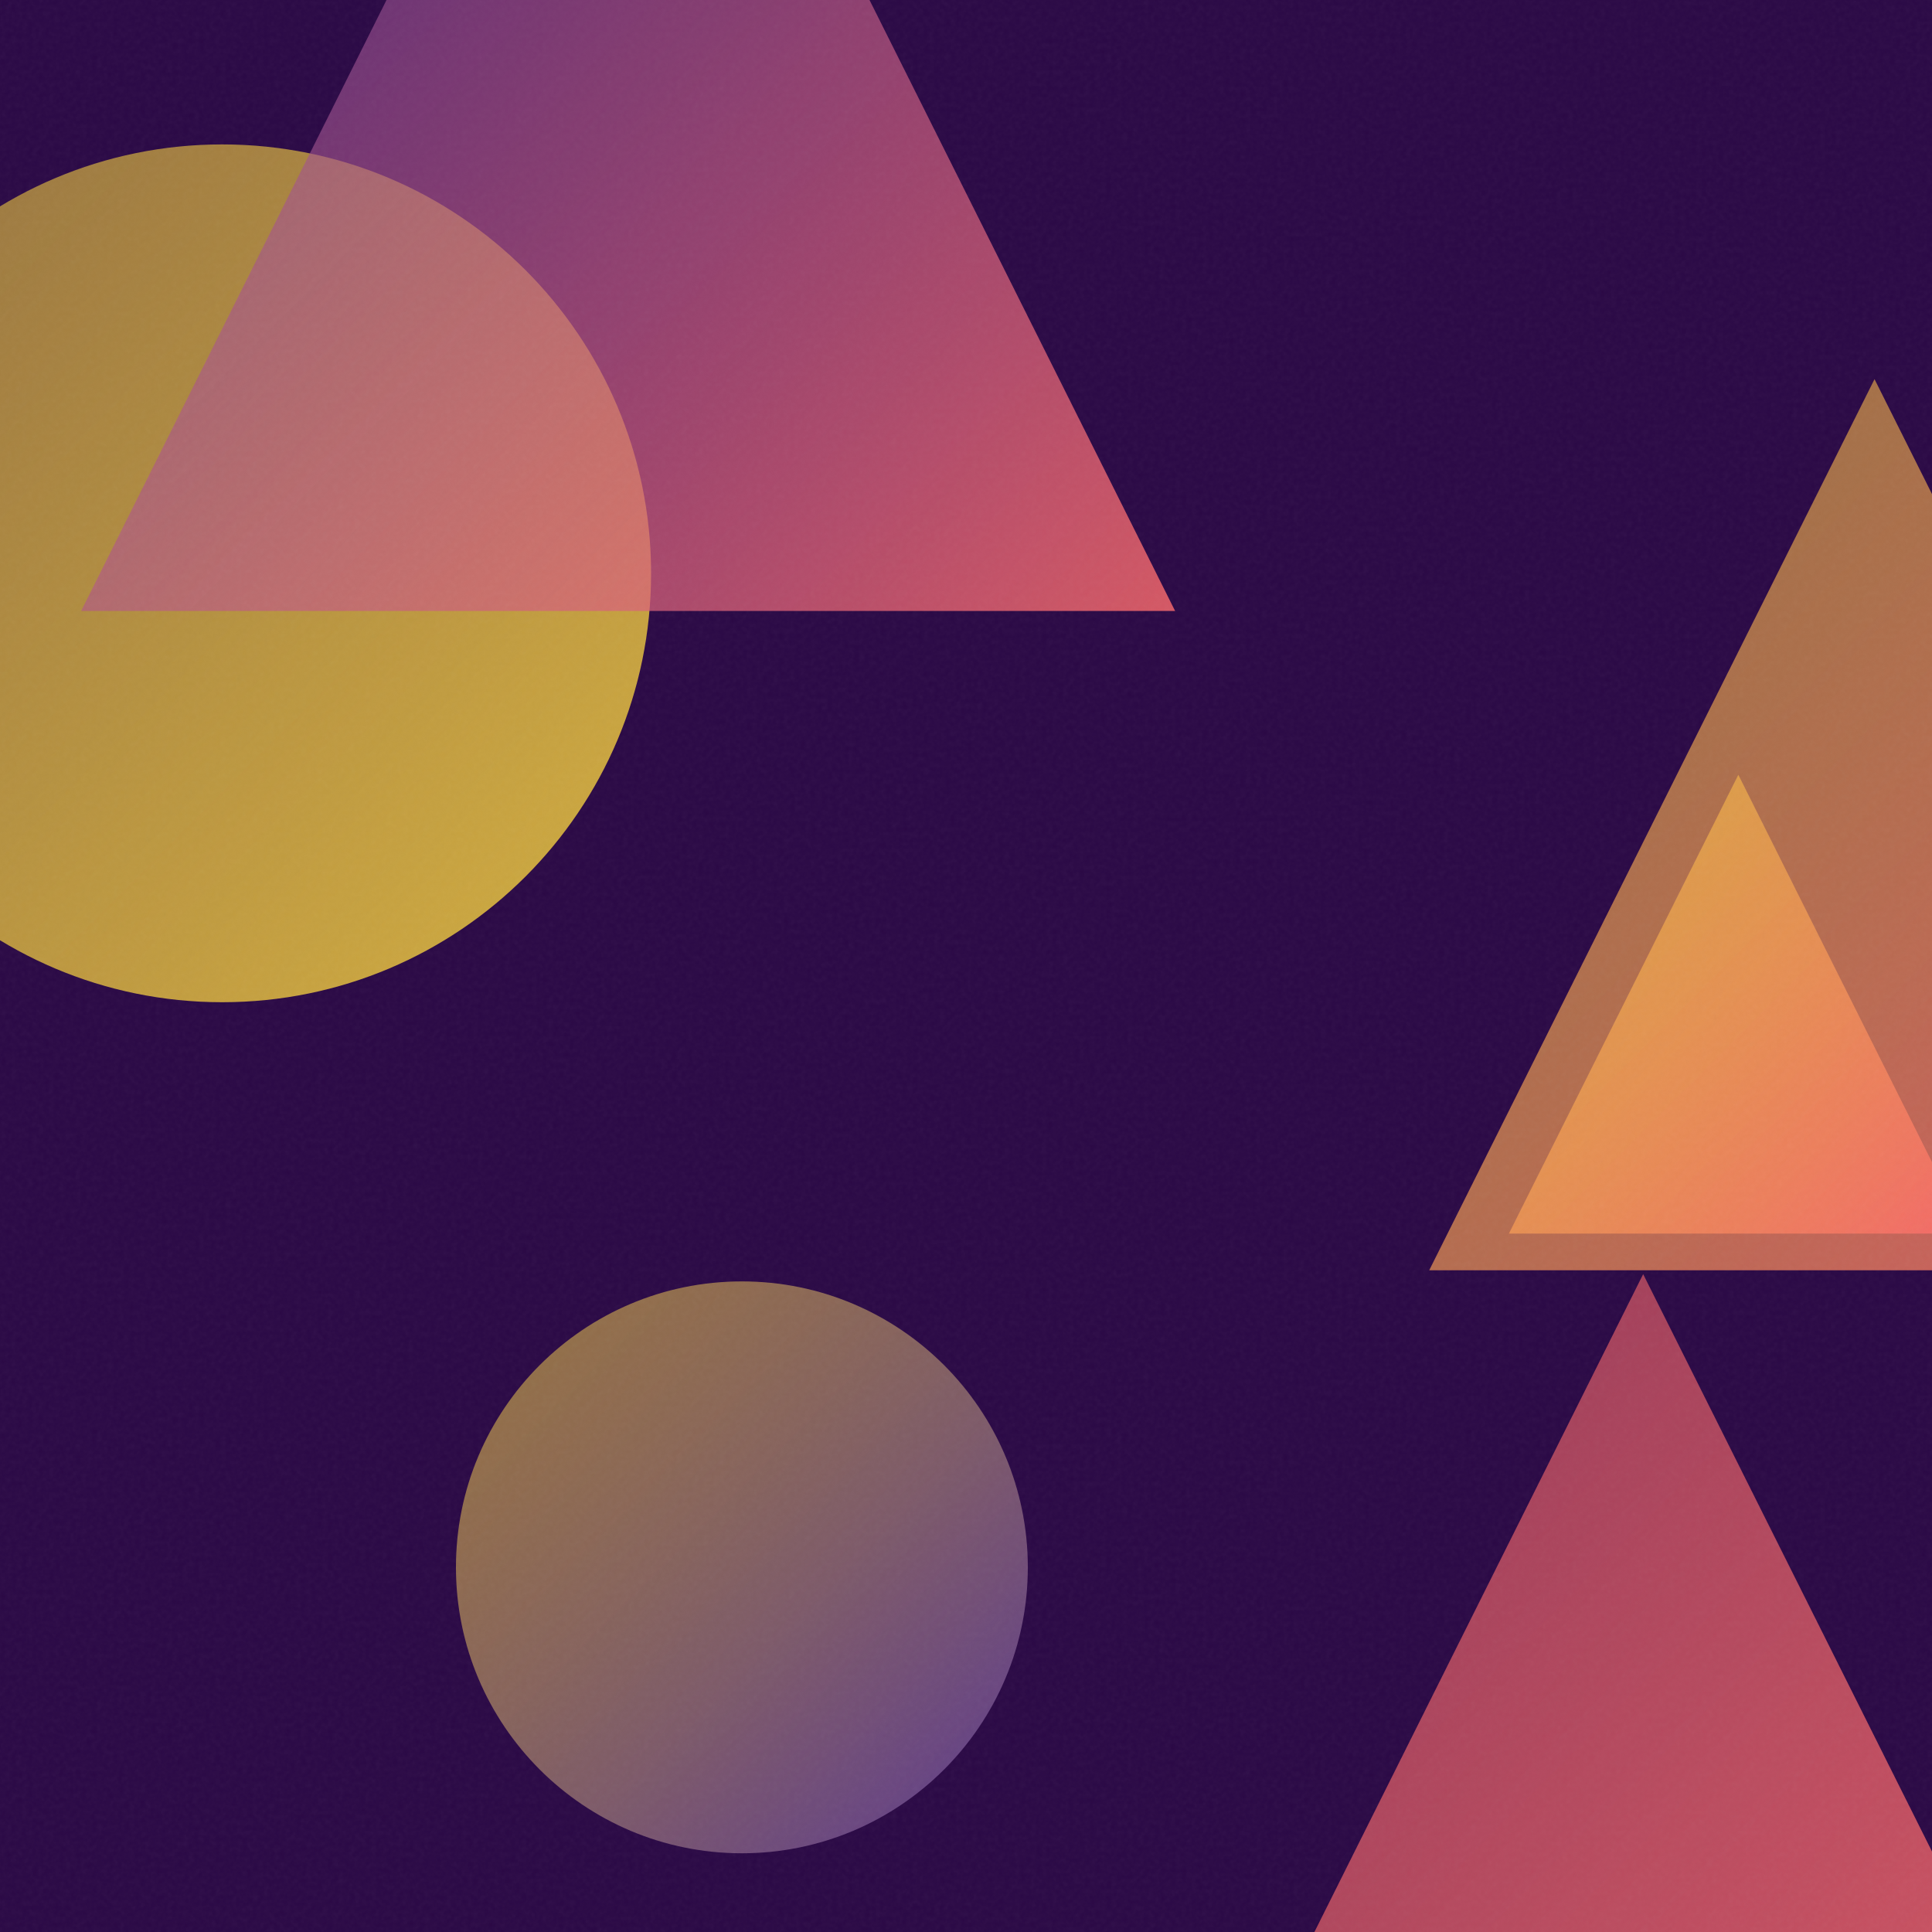
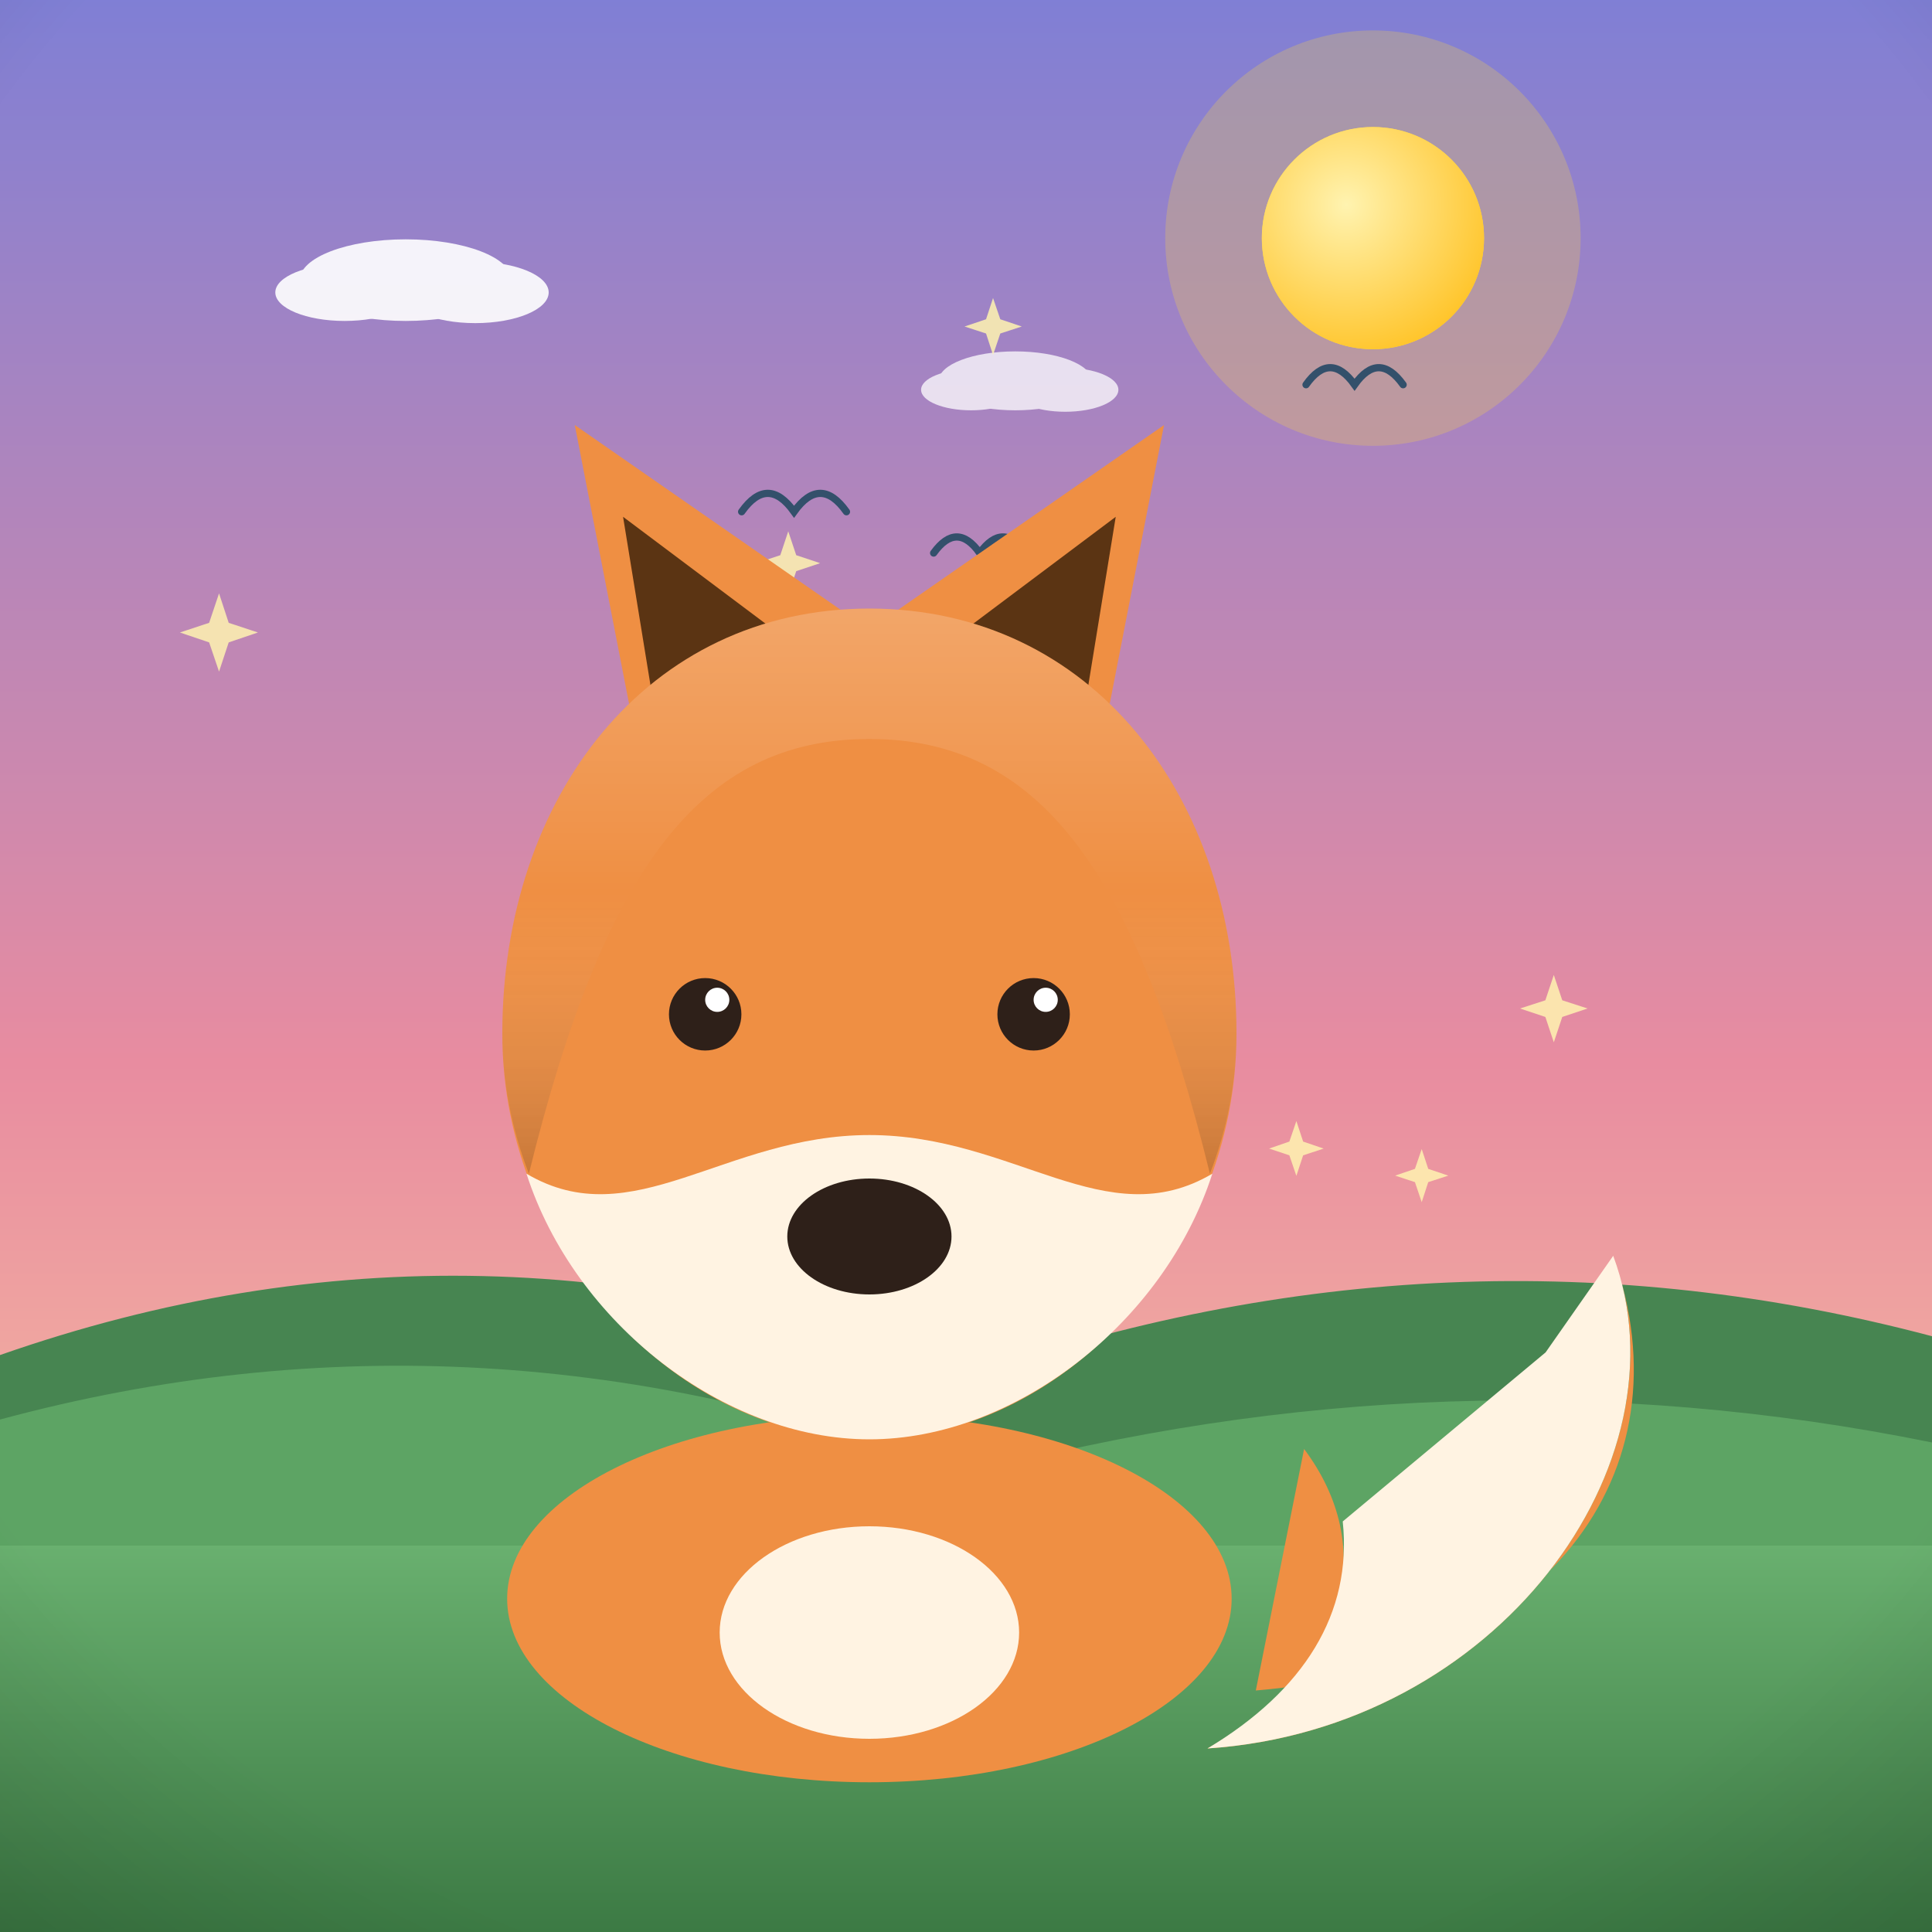
- <svg xmlns="http://www.w3.org/2000/svg" viewBox="0 0 400 400">
+ <svg xmlns="http://www.w3.org/2000/svg" viewBox="0 0 800 800">
  <defs>
-     <linearGradient id="g0" x1="-42.8" y1="29.9" x2="134.8" y2="207.5" gradientUnits="userSpaceOnUse">
-       <stop offset="0" stop-color="#FFD93D" stop-opacity="0.5" />
-       <stop offset="1" stop-color="#FFD93D" stop-opacity="0.8" />
+     <linearGradient id="sky" x1="0" y1="0" x2="0" y2="1">
+       <stop offset="0" stop-color="#7f7fd5" />
+       <stop offset="0.55" stop-color="#e88ca0" />
+       <stop offset="1" stop-color="#ffd9a0" />
    </linearGradient>
-     <linearGradient id="g1" x1="16.8" y1="-100.0" x2="243.3" y2="126.5" gradientUnits="userSpaceOnUse">
-       <stop offset="0" stop-color="#6441A5" stop-opacity="0.5" />
-       <stop offset="1" stop-color="#FF6B6B" stop-opacity="0.8" />
+     <radialGradient id="sunG" cx="0.38" cy="0.35" r="0.9">
+       <stop offset="0" stop-color="#fff3b0" />
+       <stop offset="1" stop-color="#ffb703" />
+     </radialGradient>
+     <linearGradient id="ground" x1="0" y1="0" x2="0" y2="1">
+       <stop offset="0" stop-color="#69b06f" />
+       <stop offset="1" stop-color="#3c7a44" />
    </linearGradient>
-     <linearGradient id="g2" x1="295.9" y1="78.5" x2="480.4" y2="263.0" gradientUnits="userSpaceOnUse">
-       <stop offset="0" stop-color="#FFD93D" stop-opacity="0.5" />
-       <stop offset="1" stop-color="#FF6B6B" stop-opacity="0.8" />
+     <linearGradient id="sea" x1="0" y1="0" x2="0" y2="1">
+       <stop offset="0" stop-color="#3d9bc4" />
+       <stop offset="1" stop-color="#1668a0" />
    </linearGradient>
-     <linearGradient id="g3" x1="94.4" y1="265.2" x2="212.9" y2="383.7" gradientUnits="userSpaceOnUse">
-       <stop offset="0" stop-color="#FFD93D" stop-opacity="0.5" />
-       <stop offset="1" stop-color="#6441A5" stop-opacity="0.8" />
+     <linearGradient id="shade" x1="0" y1="0" x2="0" y2="1">
+       <stop offset="0" stop-color="#ffffff" stop-opacity="0.20" />
+       <stop offset="0.5" stop-color="#ffffff" stop-opacity="0" />
+       <stop offset="1" stop-color="#000000" stop-opacity="0.16" />
    </linearGradient>
-     <linearGradient id="g4" x1="312.4" y1="160.4" x2="407.4" y2="255.4" gradientUnits="userSpaceOnUse">
-       <stop offset="0" stop-color="#FFD93D" stop-opacity="0.5" />
-       <stop offset="1" stop-color="#FF6B6B" stop-opacity="0.8" />
-     </linearGradient>
-     <linearGradient id="g5" x1="249.8" y1="263.8" x2="430.7" y2="444.7" gradientUnits="userSpaceOnUse">
-       <stop offset="0" stop-color="#FF6B6B" stop-opacity="0.5" />
-       <stop offset="1" stop-color="#FF6B6B" stop-opacity="0.8" />
-     </linearGradient>
-     <filter id="n">
-       <feTurbulence type="fractalNoise" baseFrequency="0.9" numOctaves="2" stitchTiles="stitch" />
-       <feColorMatrix type="saturate" values="0" />
-     </filter>
+     <radialGradient id="vig" cx="0.5" cy="0.42" r="0.85">
+       <stop offset="0.72" stop-color="#000000" stop-opacity="0" />
+       <stop offset="1" stop-color="#000000" stop-opacity="0.20" />
+     </radialGradient>
  </defs>
-   <rect width="400" height="400" fill="#2a0845" />
-   <circle cx="46.0" cy="118.7" r="88.8" fill="url(#g0)" />
-   <path d="M 130.0 -100.0 L 243.3 126.5 L 16.8 126.5 Z" fill="url(#g1)" />
-   <path d="M 388.1 78.5 L 480.4 263.0 L 295.9 263.0 Z" fill="url(#g2)" />
-   <circle cx="153.6" cy="324.5" r="59.2" fill="url(#g3)" />
-   <path d="M 359.9 160.4 L 407.4 255.4 L 312.4 255.4 Z" fill="url(#g4)" />
-   <path d="M 340.2 263.8 L 430.7 444.7 L 249.8 444.7 Z" fill="url(#g5)" />
-   <rect width="400" height="400" filter="url(#n)" opacity="0.05" />
+   <rect width="800" height="800" fill="url(#sky)" />
+   <circle cx="568.5" cy="98.6" r="86" fill="#ffd93d" opacity="0.25" />
+   <circle cx="568.5" cy="98.6" r="46" fill="#ffd93d" />
+   <circle cx="568.5" cy="98.6" r="46" fill="url(#sunG)" />
+   <g fill="#ffffff" opacity="0.9">
+     <ellipse cx="168" cy="116" rx="43.9" ry="16.9" />
+     <ellipse cx="142.7" cy="121.1" rx="28.7" ry="11.8" />
+     <ellipse cx="196.8" cy="121.1" rx="30.4" ry="12.7" />
+   </g>
+   <g fill="#ffffff" opacity="0.75">
+     <ellipse cx="420.4" cy="157.7" rx="31.7" ry="12.2" />
+     <ellipse cx="402.1" cy="161.4" rx="20.7" ry="8.5" />
+     <ellipse cx="441.1" cy="161.4" rx="22" ry="9.1" />
+   </g>
+   <path d="M0 684 L0 561.1 Q 200 491.1 400 570.3 Q 600 500.3 800 553.3 L800 684 Z" fill="#478551" />
+   <path d="M0 730 L0 587.8 Q 200 533.8 400 610.7 Q 600 556.7 800 597.3 L800 730 Z" fill="#5da464" />
+   <rect y="640" width="800" height="160" fill="url(#ground)" />
+   <path d="M 307.1 211.9 Q 317.9 196.7 328.8 211.9 Q 339.7 196.7 350.5 211.9" fill="none" stroke="#33506b" stroke-width="3" stroke-linecap="round" />
+   <path d="M 386.6 229 Q 396.2 215.7 405.7 229 Q 415.3 215.7 424.8 229" fill="none" stroke="#33506b" stroke-width="3" stroke-linecap="round" />
+   <path d="M 540.8 159.3 Q 550.8 145.2 560.9 159.3 Q 570.9 145.2 581 159.3" fill="none" stroke="#33506b" stroke-width="3" stroke-linecap="round" />
+   <path d="M 588.7 475.8 L 591.4 484 L 599.7 486.8 L 591.4 489.5 L 588.7 497.8 L 585.9 489.5 L 577.7 486.8 L 585.9 484 Z" fill="#fff3b0" opacity="0.85" />
+   <path d="M 536.8 464.2 L 539.6 472.7 L 548.1 475.6 L 539.6 478.4 L 536.8 486.9 L 533.9 478.4 L 525.5 475.6 L 533.9 472.7 Z" fill="#fff3b0" opacity="0.85" />
+   <path d="M 411.2 123.4 L 414.2 132.2 L 423.1 135.2 L 414.2 138.1 L 411.2 147 L 408.3 138.1 L 399.4 135.2 L 408.3 132.2 Z" fill="#fff3b0" opacity="0.85" />
+   <path d="M 326.4 220 L 329.7 229.9 L 339.6 233.2 L 329.7 236.5 L 326.4 246.4 L 323.1 236.5 L 313.2 233.2 L 323.1 229.9 Z" fill="#fff3b0" opacity="0.85" />
+   <path d="M 643.4 403.7 L 646.9 414.2 L 657.4 417.6 L 646.9 421.1 L 643.4 431.6 L 639.9 421.1 L 629.4 417.6 L 639.9 414.2 Z" fill="#fff3b0" opacity="0.85" />
+   <path d="M 90.7 245.7 L 94.7 257.9 L 106.8 261.9 L 94.7 266 L 90.7 278.1 L 86.6 266 L 74.5 261.9 L 86.6 257.9 Z" fill="#fff3b0" opacity="0.85" />
+   <g transform="translate(400 0) scale(1 1) translate(-400 0)">
+     <path d="M520 700 C 640 690 700 610 668 520 C 700 606 620 716 500 724 C 560 690 570 640 540 600 Z" fill="#ef8f43" />
+     <path d="M668 520 C 700 606 620 716 500 724 C 540 700 560 668 556 630 L 640 560 Z" fill="#fff3e2" />
+     <ellipse cx="360" cy="662" rx="150" ry="76" fill="#ef8f43" />
+     <ellipse cx="360" cy="676" rx="62" ry="44" fill="#fff3e2" />
+     <path d="M268 330 L238 176 L356 258 Z" fill="#ef8f43" />
+     <path d="M452 330 L482 176 L364 258 Z" fill="#ef8f43" />
+     <path d="M272 300 L258 214 L322 262 Z" fill="#5b3413" />
+     <path d="M448 300 L462 214 L398 262 Z" fill="#5b3413" />
+     <path d="M360 252 C 268 252 208 330 208 428 C 208 520 282 596 360 596 C 438 596 512 520 512 428 C 512 330 452 252 360 252 Z" fill="#ef8f43" />
+     <path d="M360 596 C 300 596 238 548 218 486 C 262 512 300 470 360 470 C 420 470 458 512 502 486 C 482 548 420 596 360 596 Z" fill="#fff3e2" />
+     <ellipse cx="360" cy="512" rx="34" ry="24" fill="#2e2019" />
+     <circle cx="292" cy="420" r="15" fill="#2e2019" />
+     <circle cx="428" cy="420" r="15" fill="#2e2019" />
+     <circle cx="297" cy="414" r="5" fill="#ffffff" />
+     <circle cx="433" cy="414" r="5" fill="#ffffff" />
+     <path d="M208 428 C 208 330 268 252 360 252 C 452 252 512 330 512 428 C 512 448 508 468 501 486 C 470 360 430 306 360 306 C 290 306 250 360 219 486 C 212 468 208 448 208 428 Z" fill="url(#shade)" />
+   </g>
+   <rect width="800" height="800" fill="url(#vig)" />
</svg>
